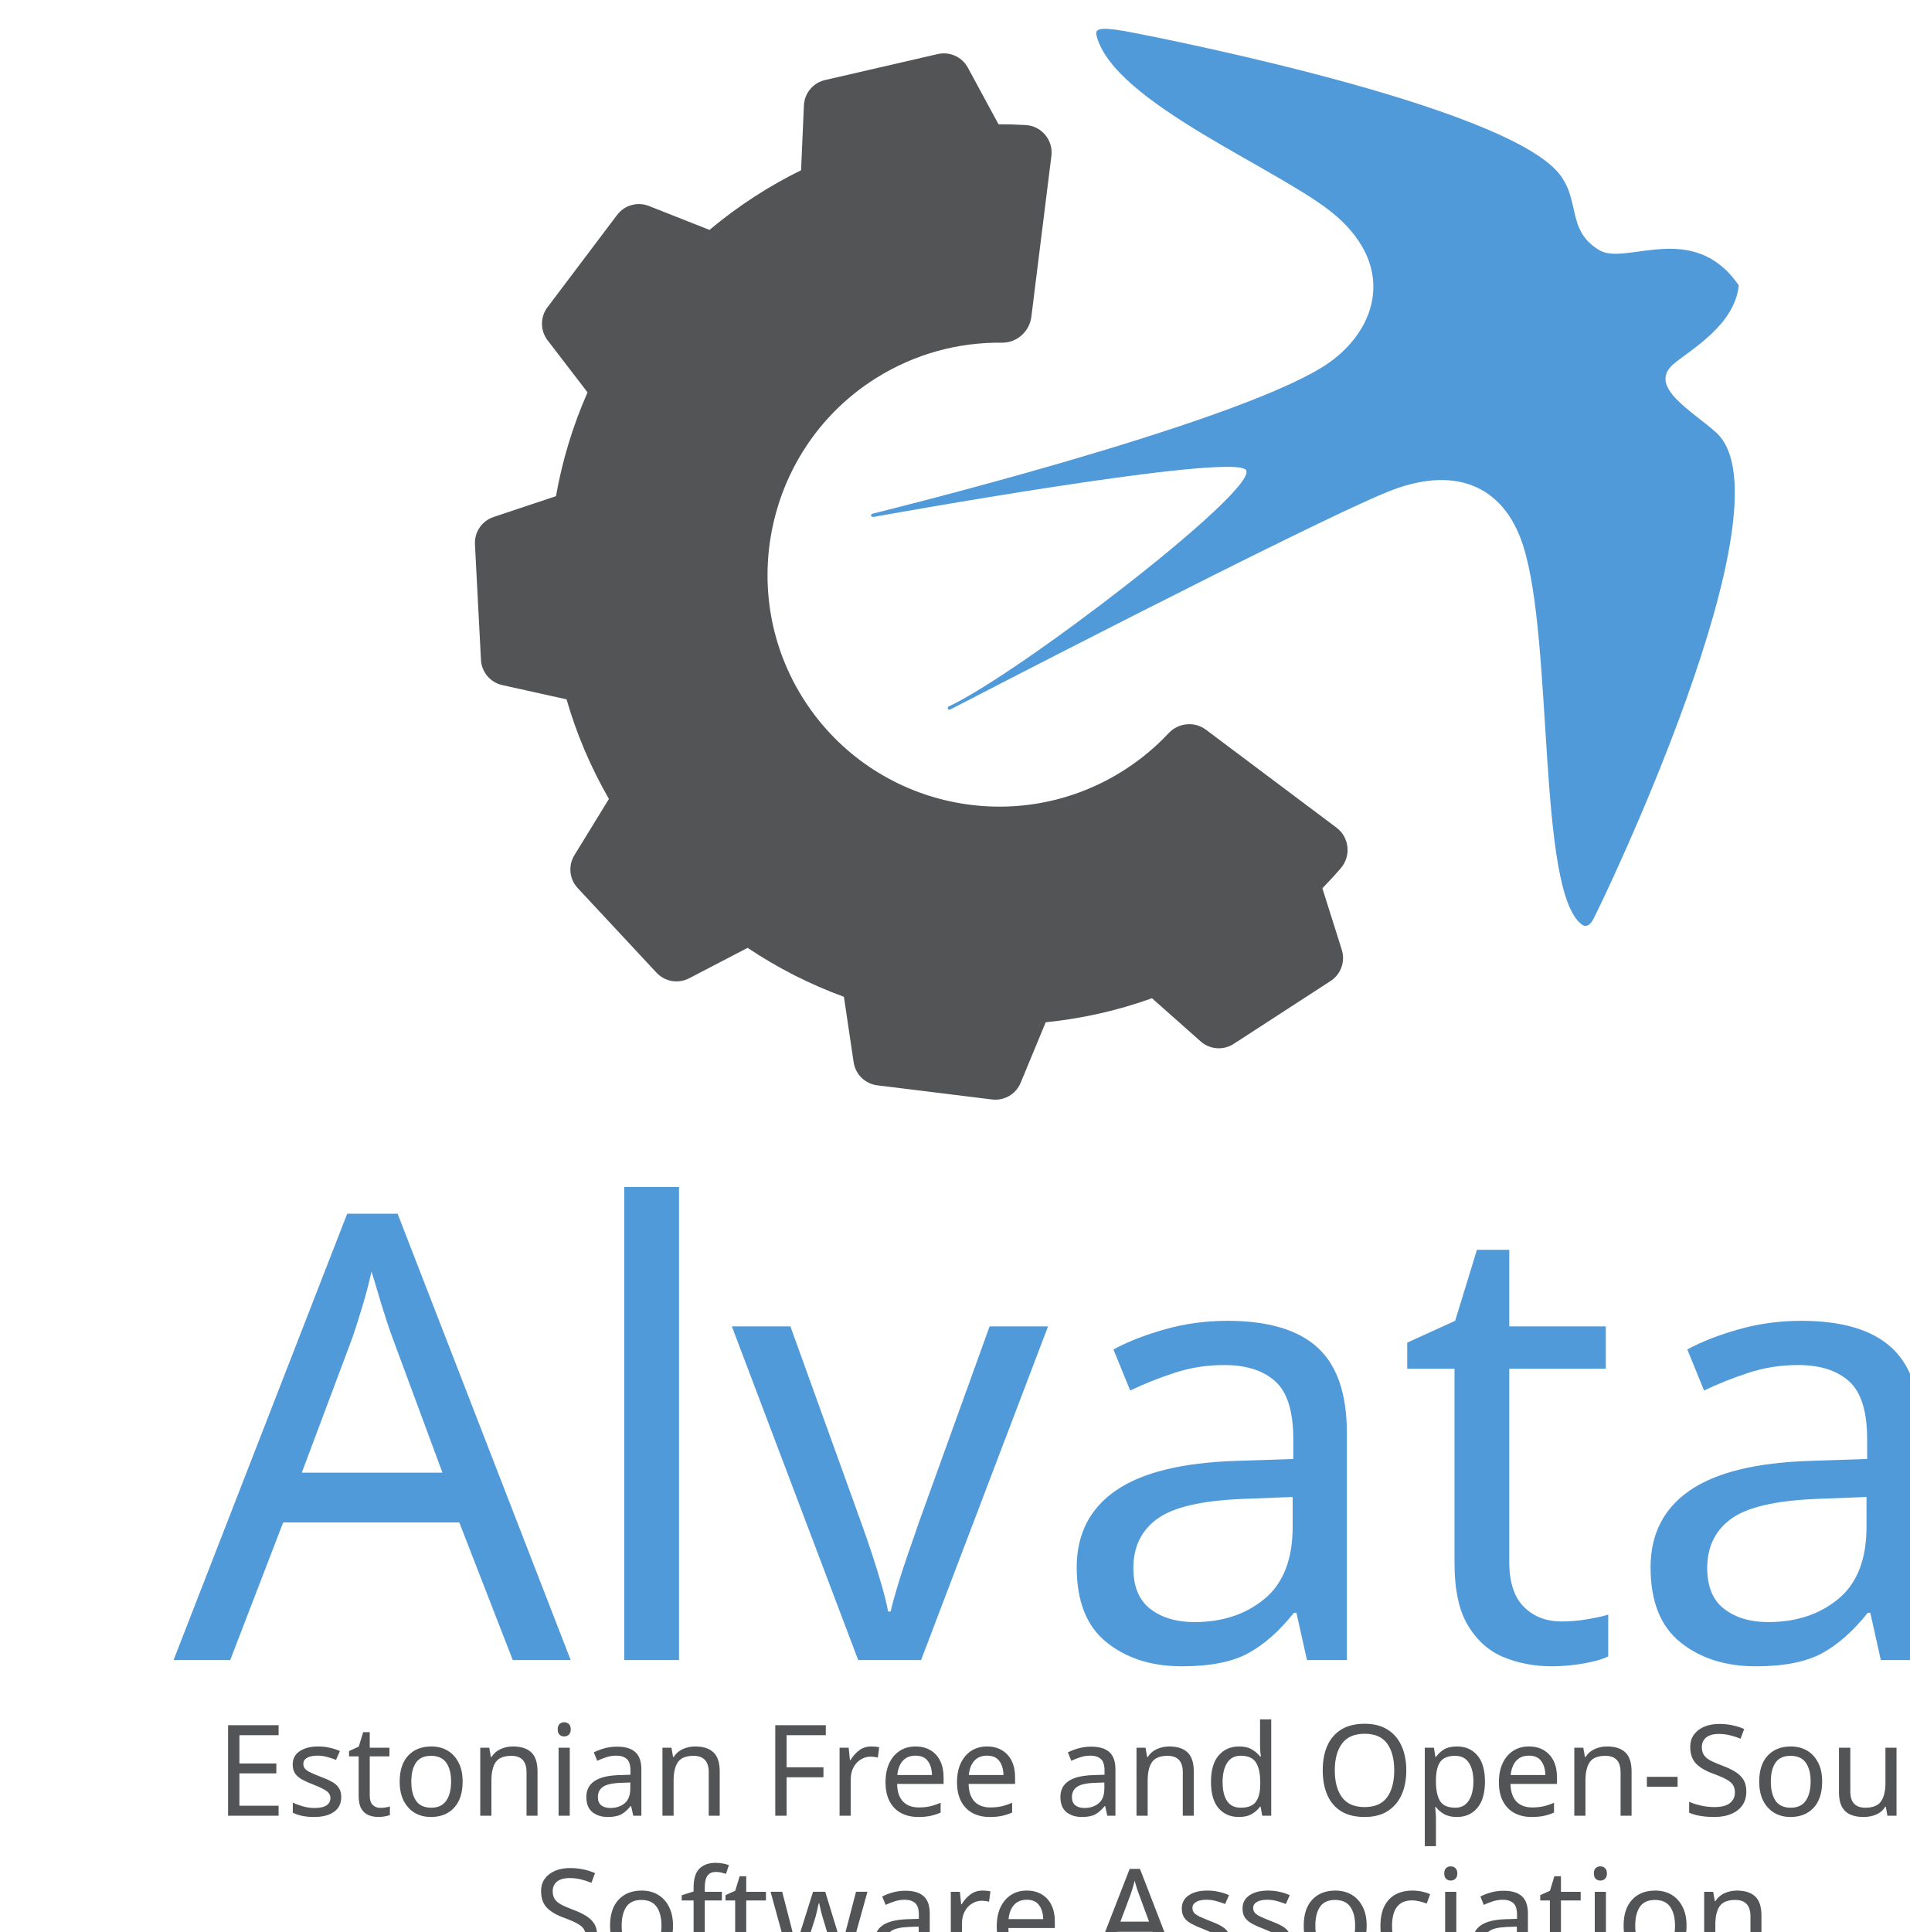
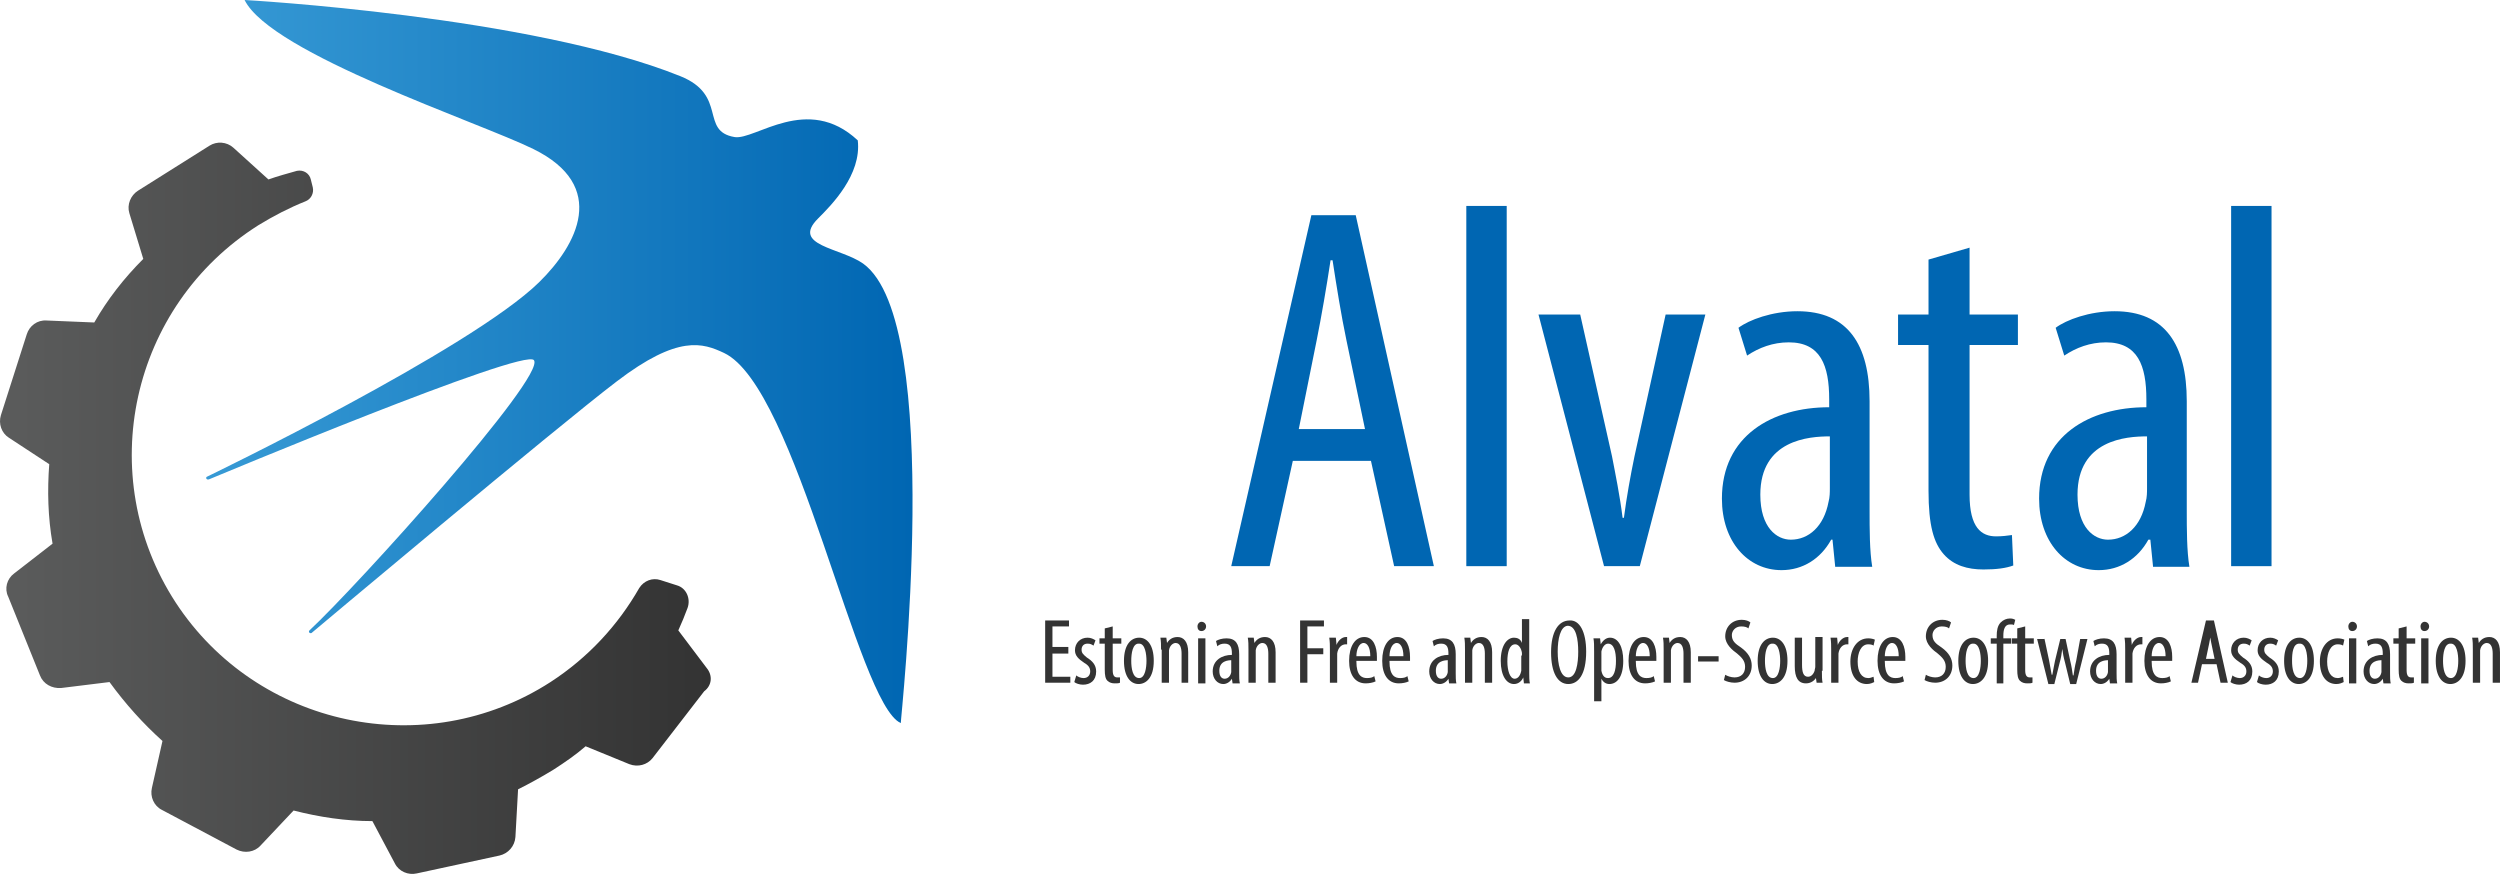
- <svg xmlns="http://www.w3.org/2000/svg" version="1.1" viewbox="0 0 400 340">
-   <path fill="#535456" d="m182.43,27.083-3.469,27.857c-0.32,2.578-2.511,4.545-5.11,4.513-7.51-0.095-15.126,1.905-21.936,6.203-18.892,11.927-24.446,37.199-12.284,55.941,12.098,18.645,37.019,23.951,55.664,11.854,2.799-1.817,5.298-3.923,7.482-6.253,1.706-1.82,4.492-2.091,6.487-0.595l22.636,16.979c2.248,1.688,2.577,4.918,0.743,7.05-1.02,1.186-2.088,2.34-3.188,3.471l3.369,10.673c0.64,2.03-0.147,4.246-1.933,5.405l-16.834,10.923c-1.786,1.158-4.131,0.974-5.723-0.437l-8.447-7.488c-6.019,2.162-12.212,3.542-18.437,4.17l-4.354,10.506c-0.814,1.966-2.84,3.147-4.953,2.887l-19.917-2.454c-2.112-0.261-3.791-1.898-4.104-4.003l-1.688-11.354c-5.853-2.141-11.469-4.982-16.707-8.495l-10.157,5.286c-1.888,0.982-4.199,0.585-5.65-0.972l-13.68-14.682c-1.451-1.557-1.685-3.89-0.571-5.705l5.99-9.757c-3.197-5.555-5.643-11.356-7.352-17.279l-11.149-2.472c-2.078-0.461-3.593-2.252-3.703-4.377l-1.043-20.049c-0.11-2.125,1.21-4.063,3.23-4.737l10.828-3.614c1.096-6.187,2.932-12.237,5.479-18.008l-6.928-9.028c-1.296-1.689-1.309-4.037-0.027-5.735l12.085-16.021c1.281-1.7,3.542-2.332,5.522-1.551l10.511,4.15c2.437-2.043,5.023-3.962,7.759-5.738,2.65-1.718,5.363-3.254,8.129-4.613l0.491-11.241c0.093-2.127,1.593-3.929,3.667-4.407l19.555-4.506c2.074-0.478,4.212,0.487,5.226,2.357l5.322,9.822c1.568-0.001,3.133,0.043,4.695,0.136,2.771,0.147,4.823,2.614,4.481,5.362" />
-   <path fill="#509ad9" d="m229.53,63.634c-16.596,10.387-78.156,25.488-78.156,25.488-0.357,0.105-0.303,0.636,0.234,0.55,0,0,63.124-11.426,64.639-8.061,1.681,3.736-39.55,35.347-51.618,40.94-0.35,0.162-0.126,0.688,0.234,0.55,0,0,61.59-31.925,75.823-37.739,11.419-4.667,20.152-1.444,23.596,9.274,5.326,16.58,2.419,60.116,10.227,65.781,0.583,0.422,1.268,0.243,1.873-0.803,1.18-2.041,35.02-72.176,21.421-84.556-4.095-3.728-12.06-7.987-7.391-11.925,2.925-2.468,10.609-6.724,11.293-13.632-7.885-11.429-19.535-3.353-24.17-6.083-6.231-3.671-2.778-9.538-8.101-14.457-12.9-11.934-72.7-23.295-74.21-23.554-4.304-0.736-5.252-0.461-4.963,0.727,2.87,11.752,32.257,23.324,41.47,31.228,10.851,9.31,6.955,20.548-2.189,26.27" />
-   <text style="text-anchor:middle;text-align:center;" font-size="22px" y="315" x="200" font-family="Nexa Light" fill="#535456">Estonian Free and Open-Source</text>
-   <text style="text-anchor:middle;text-align:center;" font-size="22px" y="340" x="200" font-family="Nexa Light" fill="#535456">Software Association</text>
-   <text style="text-anchor:middle;text-align:center;" font-size="108px" font-style="normal" y="288" x="200" font-family="Nexa Light" fill="#509ad9">Alvatal</text>
+ <svg xmlns="http://www.w3.org/2000/svg" version="1.1" viewBox="0 0 377.54 131.98">
+   <defs>
+     <linearGradient id="SVGID_7_" y2="183.93" gradientUnits="userSpaceOnUse" x2="780.33" y1="183.93" x1="673.68">
+       <stop stop-color="#379AD5" offset="0" />
+       <stop stop-color="#0066B2" offset="1" />
+     </linearGradient>
+     <linearGradient id="SVGID_8_" y2="206.4" gradientUnits="userSpaceOnUse" x2="749.94" y1="206.4" x1="642.7">
+       <stop stop-color="#5B5C5C" offset="0" />
+       <stop stop-color="#333" offset="1" />
+     </linearGradient>
+   </defs>
+   <g transform="translate(-11.23159,-563.5168)">
+     <g transform="translate(-631.3316,434.0168)">
+       <path fill="url(#SVGID_7_)" d="m772.9,169.3c-3.4-2.4-10.9-2.7-6.8-6.8,2-2,6.6-6.6,6-11.8-7.6-7.1-15.5,0-18.6-0.5-5.3-0.9-1-6.3-8.2-9.2-22.6-9.1-65.8-11.5-65.8-11.5,4,8.1,35.5,18.5,43.6,22.5,11.4,5.6,6.6,14.5,0.9,20.1-10.4,10.2-50.2,29.4-50.2,29.4-0.2,0.1-0.1,0.5,0.3,0.4,0,0,47.8-20,49.1-18,1.8,2.5-26.6,34-33.9,40.8-0.2,0.2,0,0.5,0.3,0.4,0,0,36.9-31,46.1-38,9.3-7.1,13-5.8,16.2-4.3,11,5.2,20.1,53,26.7,55.9-0.1-0.2,6.7-60.5-5.7-69.4z" />
+       <path fill="url(#SVGID_8_)" d="m749.3,230.4-4.3-5.7c0.5-1.1,1-2.3,1.4-3.4,0.5-1.4-0.2-3-1.6-3.4l-2.5-0.8c-1.2-0.4-2.5,0.1-3.2,1.2-3.2,5.6-7.7,10.5-13.4,14.2-18.9,12.2-44.3,6.8-56.6-12-12.5-19.2-6.8-44.8,12.5-57,2.3-1.4,4.6-2.6,7.1-3.6,0.8-0.3,1.3-1.2,1.1-2.1l-0.3-1.2c-0.2-0.9-1.1-1.5-2.1-1.3-1.4,0.4-2.9,0.8-4.3,1.3l-5.3-4.8c-1-0.9-2.5-1-3.6-0.3l-10.8,6.8c-1.1,0.7-1.7,2.1-1.3,3.4l2.1,6.9c-2.9,2.9-5.4,6.1-7.4,9.6l-7.2-0.3c-1.4-0.1-2.6,0.8-3,2.1l-3.9,12.2c-0.4,1.3,0.1,2.7,1.2,3.4l6.1,4c-0.3,4-0.2,8,0.5,12l-5.8,4.5c-1.1,0.8-1.5,2.3-0.9,3.5l4.8,11.9c0.5,1.3,1.8,2,3.2,1.9l7.3-0.9c2.4,3.3,5.1,6.3,8,8.9l-1.6,7.1c-0.3,1.3,0.3,2.7,1.5,3.3l11.3,6c1.2,0.6,2.7,0.4,3.6-0.6l5-5.3c3.9,1,7.9,1.6,11.9,1.6l3.4,6.4c0.6,1.2,2,1.8,3.3,1.5l12.5-2.7c1.3-0.3,2.3-1.4,2.4-2.8l0.4-7.2c1.8-0.9,3.6-1.9,5.4-3,1.7-1.1,3.3-2.2,4.8-3.5l6.6,2.7c1.3,0.5,2.7,0.1,3.5-0.9l7.8-10.1c1.2-0.9,1.3-2.4,0.4-3.5z" />
+       <path fill="#0066b2" d="m837.8,199.1-3.5,15.9h-5.8l12.1-53h6.7l11.8,53h-6l-3.5-15.9h-11.8zm10.9-4.8-2.8-13.4c-0.8-3.8-1.5-8.2-2.1-12.1h-0.3c-0.6,4-1.4,8.6-2.1,12.1l-2.7,13.4h10z" />
+       <path fill="#0066b2" d="m864,160.6h6.1v54.4h-6.1v-54.4z" />
+       <path fill="#0066b2" d="m881.2,177,4.8,21.4c0.5,2.6,1.2,6,1.6,9.3h0.2c0.4-3.1,1-6.4,1.6-9.3l4.7-21.4h6l-9.9,38h-5.4l-9.9-38h6.3z" />
+       <path fill="#0066b2" d="m919.7,215-0.4-4h-0.2c-1.6,2.9-4.3,4.6-7.5,4.6-5.1,0-9-4.3-9-10.8,0-9.5,7.6-13.8,16.2-13.8v-1.2c0-5.1-1.3-8.6-6.1-8.6-2.4,0-4.5,0.8-6.3,2l-1.3-4.2c1.6-1.2,5.1-2.5,8.9-2.5,7.6,0,10.9,5,10.9,13.6v16.4c0,2.9,0,6.2,0.4,8.6h-5.6zm-0.8-19.6c-3.1,0-10.5,0.5-10.5,8.8,0,5,2.5,6.8,4.6,6.8,2.7,0,5-2,5.7-5.7,0.2-0.7,0.2-1.5,0.2-2.1v-7.8z" />
+       <path fill="#0066b2" d="M940,166.9v10.1h7.3v4.6h-7.3v22.6c0,5,1.8,6.3,4,6.3,0.9,0,1.7-0.1,2.4-0.2l0.2,4.6c-1.1,0.4-2.5,0.6-4.5,0.6-2.4,0-4.5-0.6-6-2.3s-2.3-4.3-2.3-9.6v-22h-4.6v-4.6h4.6v-8.3l6.2-1.8z" />
+       <path fill="#0066b2" d="m967.7,215-0.4-4h-0.3c-1.6,2.9-4.3,4.6-7.5,4.6-5.1,0-9-4.3-9-10.8,0-9.5,7.6-13.8,16.2-13.8v-1.2c0-5.1-1.3-8.6-6.1-8.6-2.4,0-4.5,0.8-6.3,2l-1.3-4.2c1.6-1.2,5.1-2.5,8.9-2.5,7.6,0,10.9,5,10.9,13.6v16.4c0,2.9,0,6.2,0.4,8.6h-5.5zm-0.9-19.6c-3.1,0-10.5,0.5-10.5,8.8,0,5,2.5,6.8,4.6,6.8,2.7,0,5-2,5.7-5.7,0.2-0.7,0.2-1.5,0.2-2.1v-7.8z" />
+       <path fill="#0066b2" d="m979.5,160.6h6.1v54.4h-6.1v-54.4z" />
+       <path fill="#333" d="m803.9,228.2h-2.4v3.5h2.7v0.9h-3.8v-9.4h3.6v0.9h-2.5v3.1h2.4v1z" />
+       <path fill="#333" d="m805.1,231.5c0.2,0.2,0.7,0.4,1.1,0.4,0.6,0,1-0.4,1-1,0-0.5-0.2-0.9-0.9-1.3-0.9-0.6-1.4-1.1-1.4-1.9,0-1.1,0.8-1.9,1.9-1.9,0.5,0,0.9,0.2,1.2,0.4l-0.3,0.8c-0.3-0.2-0.5-0.3-0.9-0.3-0.6,0-0.9,0.4-0.9,0.9s0.2,0.7,0.8,1.2c0.8,0.5,1.4,1.1,1.4,2.1,0,1.4-0.9,2-2,2-0.5,0-1.1-0.2-1.3-0.4l0.3-1z" />
+       <path fill="#333" d="m810.6,224.1v1.8h1.3v0.8h-1.3v4c0,0.9,0.3,1.1,0.7,1.1h0.4v0.8c-0.2,0.1-0.4,0.1-0.8,0.1s-0.8-0.1-1.1-0.4-0.4-0.8-0.4-1.7v-3.9h-0.8v-0.8h0.8v-1.5l1.2-0.3z" />
+       <path fill="#333" d="m816.8,229.3c0,2.6-1.2,3.5-2.3,3.5-1.2,0-2.2-1.1-2.2-3.5,0-2.5,1.1-3.5,2.3-3.5s2.2,1.1,2.2,3.5zm-3.4,0c0,1.1,0.2,2.6,1.2,2.6,0.9,0,1.1-1.6,1.1-2.6s-0.2-2.6-1.1-2.6c-1-0.1-1.2,1.5-1.2,2.6z" />
+       <path fill="#333" d="m817.9,227.6c0-0.8,0-1.2-0.1-1.8h0.9l0.1,0.8c0.3-0.5,0.8-0.9,1.6-0.9,0.9,0,1.6,0.7,1.6,2.3v4.6h-1v-4.4c0-0.8-0.2-1.6-0.9-1.6-0.4,0-0.9,0.4-1,1.1v0.6,4.3h-1.1v-5z" />
+       <path fill="#333" d="m824.7,224.1c0,0.4-0.3,0.7-0.7,0.7s-0.6-0.3-0.6-0.7,0.3-0.7,0.6-0.7c0.4,0,0.7,0.3,0.7,0.7zm-1.2,8.6v-6.8h1.1v6.8h-1.1z" />
+       <path fill="#333" d="m828.7,232.7-0.1-0.7c-0.3,0.5-0.8,0.8-1.3,0.8-0.9,0-1.6-0.8-1.6-1.9,0-1.7,1.4-2.5,2.9-2.5v-0.2c0-0.9-0.2-1.5-1.1-1.5-0.4,0-0.8,0.1-1.1,0.4l-0.2-0.8c0.3-0.2,0.9-0.4,1.6-0.4,1.4,0,1.9,0.9,1.9,2.4v2.9c0,0.5,0,1.1,0.1,1.5h-1.1zm-0.1-3.5c-0.6,0-1.9,0.1-1.9,1.6,0,0.9,0.4,1.2,0.8,1.2,0.5,0,0.9-0.4,1-1v-0.4-1.4z" />
+       <path fill="#333" d="m831.1,227.6c0-0.8,0-1.2-0.1-1.8h0.9l0.1,0.8c0.3-0.5,0.8-0.9,1.6-0.9,0.9,0,1.6,0.7,1.6,2.3v4.6h-1.1v-4.4c0-0.8-0.2-1.6-0.9-1.6-0.4,0-0.9,0.4-1,1.1v0.6,4.3h-1.1v-5z" />
+       <path fill="#333" d="m838.9,223.2h3.6v0.9h-2.5v3.3h2.4v0.9h-2.4v4.3h-1.1v-9.4z" />
+       <path fill="#333" d="m843.4,227.6c0-0.6,0-1.2-0.1-1.8h1l0.1,1.1c0.2-0.6,0.8-1.2,1.4-1.2h0.2v1.1h-0.2c-0.7,0-1.2,0.6-1.3,1.4v0.6,3.8h-1.1v-5z" />
+       <path fill="#333" d="m847.4,229.4c0,2.1,0.8,2.5,1.6,2.5,0.5,0,0.9-0.1,1.1-0.3l0.2,0.8c-0.4,0.2-1,0.3-1.5,0.3-1.6,0-2.5-1.3-2.5-3.4,0-2.2,0.9-3.6,2.3-3.6s1.9,1.5,1.9,3v0.6h-3.1zm2.1-0.8c0-1.4-0.5-2-1-2-0.7,0-1.1,1-1.1,2h2.1z" />
+       <path fill="#333" d="m852.4,229.4c0,2.1,0.8,2.5,1.6,2.5,0.5,0,0.9-0.1,1.1-0.3l0.2,0.8c-0.4,0.2-1,0.3-1.5,0.3-1.6,0-2.5-1.3-2.5-3.4,0-2.2,0.9-3.6,2.3-3.6s1.9,1.5,1.9,3v0.6h-3.1zm2.1-0.8c0-1.4-0.5-2-1-2-0.7,0-1.1,1-1.1,2h2.1z" />
+       <path fill="#333" d="m861.4,232.7-0.1-0.7c-0.3,0.5-0.8,0.8-1.3,0.8-0.9,0-1.6-0.8-1.6-1.9,0-1.7,1.4-2.5,2.9-2.5v-0.2c0-0.9-0.2-1.5-1.1-1.5-0.4,0-0.8,0.1-1.1,0.4l-0.2-0.8c0.3-0.2,0.9-0.4,1.6-0.4,1.4,0,1.9,0.9,1.9,2.4v2.9c0,0.5,0,1.1,0.1,1.5h-1.1zm-0.1-3.5c-0.6,0-1.9,0.1-1.9,1.6,0,0.9,0.4,1.2,0.8,1.2,0.5,0,0.9-0.4,1-1v-0.4-1.4z" />
+       <path fill="#333" d="m863.8,227.6c0-0.8,0-1.2-0.1-1.8h0.9l0.1,0.8c0.3-0.5,0.8-0.9,1.6-0.9,0.9,0,1.6,0.7,1.6,2.3v4.6h-1.1v-4.4c0-0.8-0.2-1.6-0.9-1.6-0.4,0-0.9,0.4-1,1.1v0.6,4.3h-1.1v-5z" />
+       <path fill="#333" d="m873.5,223v8.1c0,0.5,0,1.2,0.1,1.6h-0.9l-0.1-0.9c-0.2,0.5-0.7,1-1.4,1-1.1,0-2-1.2-2-3.5,0-2.4,1-3.5,2-3.5,0.5,0,1,0.2,1.2,0.8v-3.6h1.1zm-1.1,5.5v-0.4c-0.1-0.7-0.5-1.3-1-1.3-0.9,0-1.2,1.2-1.2,2.6s0.4,2.6,1.1,2.6c0.3,0,0.8-0.2,1-1.2v-0.4-1.9z" />
+       <path fill="#333" d="m882.1,227.9c0,3.5-1.2,4.9-2.7,4.9-1.6,0-2.6-1.7-2.6-4.8s1.1-4.8,2.8-4.8c1.5-0.1,2.5,1.7,2.5,4.7zm-4.3,0c0,1.9,0.4,3.9,1.6,3.9s1.5-2.1,1.5-3.9-0.3-3.9-1.6-3.9c-1.1,0.1-1.5,2-1.5,3.9z" />
+       <path fill="#333" d="m883.3,228c0-1,0-1.6-0.1-2.1h1l0.1,0.9c0.4-0.7,0.9-1,1.4-1,1.2,0,2,1.3,2,3.5,0,2.5-1,3.5-2.1,3.5-0.6,0-1-0.4-1.2-0.8v3.4h-1.1v-7.4zm1.1,2.2v0.6c0.2,1,0.7,1.1,1,1.1,0.9,0,1.2-1.2,1.2-2.6s-0.3-2.6-1.2-2.6c-0.5,0-0.9,0.6-1,1.2v0.5,1.8z" />
+       <path fill="#333" d="m889.6,229.4c0,2.1,0.8,2.5,1.6,2.5,0.5,0,0.9-0.1,1.1-0.3l0.2,0.8c-0.4,0.2-1,0.3-1.5,0.3-1.6,0-2.5-1.3-2.5-3.4,0-2.2,0.9-3.6,2.3-3.6s1.9,1.5,1.9,3v0.6h-3.1zm2.1-0.8c0-1.4-0.5-2-1-2-0.7,0-1.1,1-1.1,2h2.1z" />
+       <path fill="#333" d="m893.8,227.6c0-0.8,0-1.2-0.1-1.8h0.9l0.1,0.8c0.3-0.5,0.8-0.9,1.6-0.9,0.9,0,1.6,0.7,1.6,2.3v4.6h-1.1v-4.4c0-0.8-0.2-1.6-0.9-1.6-0.4,0-0.9,0.4-1,1.1v0.6,4.3h-1.1v-5z" />
+       <path fill="#333" d="m902.1,228.6v0.8h-3.1v-0.8h3.1z" />
+       <path fill="#333" d="m903.1,231.4c0.3,0.2,0.9,0.4,1.4,0.4,1,0,1.6-0.6,1.6-1.6,0-0.9-0.5-1.4-1.2-2-0.7-0.5-1.8-1.4-1.8-2.6,0-1.4,1-2.5,2.5-2.5,0.6,0,1.1,0.2,1.3,0.4l-0.3,0.9c-0.2-0.2-0.6-0.3-1.1-0.3-0.9,0-1.4,0.7-1.4,1.3,0,0.9,0.5,1.3,1.4,1.9,1.1,0.8,1.6,1.7,1.6,2.7,0,1.6-1.1,2.6-2.6,2.6-0.6,0-1.3-0.2-1.6-0.4l0.2-0.8z" />
+       <path fill="#333" d="m912.5,229.3c0,2.6-1.2,3.5-2.3,3.5-1.2,0-2.2-1.1-2.2-3.5,0-2.5,1.1-3.5,2.3-3.5s2.2,1.1,2.2,3.5zm-3.4,0c0,1.1,0.2,2.6,1.2,2.6,0.9,0,1.1-1.6,1.1-2.6s-0.2-2.6-1.1-2.6c-1-0.1-1.2,1.5-1.2,2.6z" />
+       <path fill="#333" d="m917.7,230.8c0,0.8,0,1.3,0.1,1.8h-0.9l-0.1-0.7c-0.2,0.3-0.7,0.8-1.5,0.8-1.2,0-1.7-0.9-1.7-2.6v-4.3h1.1v4.1c0,1.1,0.2,1.8,0.9,1.8,0.6,0,0.9-0.6,1-0.9,0-0.2,0.1-0.4,0.1-0.6v-4.5h1.1v5.1z" />
+       <path fill="#333" d="m919.1,227.6c0-0.6,0-1.2-0.1-1.8h1l0.1,1.1c0.2-0.6,0.8-1.2,1.4-1.2h0.2v1.1h-0.2c-0.7,0-1.2,0.6-1.3,1.4v0.6,3.8h-1.1v-5z" />
+       <path fill="#333" d="m925.6,232.5c-0.2,0.1-0.6,0.3-1.1,0.3-1.5,0-2.5-1.2-2.5-3.4,0-1.9,1-3.5,2.7-3.5,0.4,0,0.8,0.1,1,0.2l-0.2,0.9c-0.1-0.1-0.4-0.2-0.8-0.2-1.1,0-1.6,1.3-1.6,2.6,0,1.6,0.6,2.5,1.6,2.5,0.3,0,0.5-0.1,0.8-0.2l0.1,0.8z" />
+       <path fill="#333" d="m927.2,229.4c0,2.1,0.8,2.5,1.6,2.5,0.5,0,0.9-0.1,1.1-0.3l0.2,0.8c-0.4,0.2-1,0.3-1.5,0.3-1.6,0-2.5-1.3-2.5-3.4,0-2.2,0.9-3.6,2.3-3.6s1.9,1.5,1.9,3v0.6h-3.1zm2.1-0.8c0-1.4-0.5-2-1-2-0.7,0-1.1,1-1.1,2h2.1z" />
+       <path fill="#333" d="m933.4,231.4c0.3,0.2,0.9,0.4,1.4,0.4,1,0,1.6-0.6,1.6-1.6,0-0.9-0.5-1.4-1.2-2-0.7-0.5-1.8-1.4-1.8-2.6,0-1.4,1-2.5,2.5-2.5,0.6,0,1.1,0.2,1.3,0.4l-0.3,0.9c-0.2-0.2-0.6-0.3-1.1-0.3-0.9,0-1.4,0.7-1.4,1.3,0,0.9,0.5,1.3,1.4,1.9,1.1,0.8,1.6,1.7,1.6,2.7,0,1.6-1.1,2.6-2.6,2.6-0.6,0-1.3-0.2-1.6-0.4l0.2-0.8z" />
+       <path fill="#333" d="m942.8,229.3c0,2.6-1.2,3.5-2.3,3.5-1.2,0-2.2-1.1-2.2-3.5,0-2.5,1.1-3.5,2.3-3.5s2.2,1.1,2.2,3.5zm-3.4,0c0,1.1,0.2,2.6,1.2,2.6,0.9,0,1.1-1.6,1.1-2.6s-0.2-2.6-1.1-2.6c-1-0.1-1.2,1.5-1.2,2.6z" />
+       <path fill="#333" d="m944.1,232.7v-6h-0.9v-0.8h0.9v-0.4c0-0.7,0.1-1.5,0.6-2,0.4-0.4,0.9-0.6,1.4-0.6,0.4,0,0.6,0.1,0.8,0.2l-0.2,0.8c-0.1-0.1-0.3-0.1-0.6-0.1-0.8,0-1,0.8-1,1.7v0.4h1.2v0.8h-1.2v6h-1z" />
+       <path fill="#333" d="m948.4,224.1v1.8h1.3v0.8h-1.3v4c0,0.9,0.3,1.1,0.7,1.1h0.4v0.8c-0.2,0.1-0.4,0.1-0.8,0.1s-0.8-0.1-1.1-0.4-0.4-0.8-0.4-1.7v-3.9h-0.8v-0.8h0.8v-1.5l1.2-0.3z" />
+       <path fill="#333" d="m951.3,225.9,0.7,3.3c0.1,0.7,0.3,1.5,0.4,2.2h0.1c0.1-0.7,0.3-1.5,0.4-2.1l0.8-3.3h0.8l0.7,3.3c0.2,0.8,0.3,1.5,0.4,2.2h0.1c0.1-0.7,0.2-1.4,0.4-2.2l0.6-3.3h1.1l-1.7,6.8h-0.9l-0.8-3.3c-0.2-0.7-0.3-1.3-0.4-2-0.1,0.8-0.2,1.4-0.4,2.1l-0.8,3.2h-0.9l-1.7-6.8h1.1z" />
+       <path fill="#333" d="m961.2,232.7-0.1-0.7c-0.3,0.5-0.8,0.8-1.3,0.8-0.9,0-1.6-0.8-1.6-1.9,0-1.7,1.4-2.5,2.9-2.5v-0.2c0-0.9-0.2-1.5-1.1-1.5-0.4,0-0.8,0.1-1.1,0.4l-0.2-0.8c0.3-0.2,0.9-0.4,1.6-0.4,1.4,0,1.9,0.9,1.9,2.4v2.9c0,0.5,0,1.1,0.1,1.5h-1.1zm-0.2-3.5c-0.6,0-1.9,0.1-1.9,1.6,0,0.9,0.4,1.2,0.8,1.2,0.5,0,0.9-0.4,1-1v-0.4-1.4z" />
+       <path fill="#333" d="m963.5,227.6c0-0.6,0-1.2-0.1-1.8h1l0.1,1.1c0.2-0.6,0.8-1.2,1.4-1.2h0.2v1.1h-0.2c-0.7,0-1.2,0.6-1.3,1.4v0.6,3.8h-1.1v-5z" />
+       <path fill="#333" d="m967.5,229.4c0,2.1,0.8,2.5,1.6,2.5,0.5,0,0.9-0.1,1.1-0.3l0.2,0.8c-0.4,0.2-1,0.3-1.5,0.3-1.6,0-2.5-1.3-2.5-3.4,0-2.2,0.9-3.6,2.3-3.6s1.9,1.5,1.9,3v0.6h-3.1zm2.1-0.8c0-1.4-0.5-2-1-2-0.7,0-1.1,1-1.1,2h2.1z" />
+       <path fill="#333" d="m975.1,229.8-0.6,2.8h-1l2.2-9.4h1.2l2.1,9.4h-1.1l-0.6-2.8h-2.2zm1.9-0.8-0.5-2.4c-0.1-0.7-0.3-1.5-0.4-2.2h0.5c-0.1,0.7-0.3,1.5-0.4,2.2l-0.5,2.4h1.9z" />
+       <path fill="#333" d="m979.7,231.5c0.2,0.2,0.7,0.4,1.1,0.4,0.6,0,1-0.4,1-1,0-0.5-0.2-0.9-0.9-1.3-0.9-0.6-1.4-1.1-1.4-1.9,0-1.1,0.8-1.9,1.9-1.9,0.5,0,0.9,0.2,1.2,0.4l-0.3,0.8c-0.3-0.2-0.5-0.3-0.9-0.3-0.6,0-0.9,0.4-0.9,0.9s0.2,0.7,0.8,1.2c0.8,0.5,1.4,1.1,1.4,2.1,0,1.4-0.9,2-2,2-0.5,0-1.1-0.2-1.3-0.4l0.3-1z" />
+       <path fill="#333" d="m983.7,231.5c0.2,0.2,0.7,0.4,1.1,0.4,0.6,0,1-0.4,1-1,0-0.5-0.2-0.9-0.9-1.3-0.9-0.6-1.4-1.1-1.4-1.9,0-1.1,0.8-1.9,1.9-1.9,0.5,0,0.9,0.2,1.2,0.4l-0.3,0.8c-0.3-0.2-0.5-0.3-0.9-0.3-0.6,0-0.9,0.4-0.9,0.9s0.2,0.7,0.8,1.2c0.8,0.5,1.4,1.1,1.4,2.1,0,1.4-0.9,2-2,2-0.5,0-1.1-0.2-1.3-0.4l0.3-1z" />
+       <path fill="#333" d="m992,229.3c0,2.6-1.2,3.5-2.3,3.5-1.2,0-2.2-1.1-2.2-3.5,0-2.5,1.1-3.5,2.3-3.5s2.2,1.1,2.2,3.5zm-3.3,0c0,1.1,0.2,2.6,1.2,2.6,0.9,0,1.1-1.6,1.1-2.6s-0.2-2.6-1.1-2.6c-1.1-0.1-1.2,1.5-1.2,2.6z" />
+       <path fill="#333" d="m996.5,232.5c-0.2,0.1-0.6,0.3-1.1,0.3-1.5,0-2.5-1.2-2.5-3.4,0-1.9,1-3.5,2.7-3.5,0.4,0,0.8,0.1,1,0.2l-0.2,0.9c-0.1-0.1-0.4-0.2-0.8-0.2-1.1,0-1.6,1.3-1.6,2.6,0,1.6,0.6,2.5,1.6,2.5,0.3,0,0.5-0.1,0.8-0.2l0.1,0.8z" />
+       <path fill="#333" d="m998.5,224.1c0,0.4-0.3,0.7-0.7,0.7s-0.6-0.3-0.6-0.7,0.3-0.7,0.6-0.7c0.4,0,0.7,0.3,0.7,0.7zm-1.2,8.6v-6.8h1.1v6.8h-1.1z" />
+       <path fill="#333" d="m1002.5,232.7-0.1-0.7c-0.3,0.5-0.8,0.8-1.3,0.8-0.9,0-1.6-0.8-1.6-1.9,0-1.7,1.4-2.5,2.9-2.5v-0.2c0-0.9-0.2-1.5-1.1-1.5-0.4,0-0.8,0.1-1.1,0.4l-0.2-0.8c0.3-0.2,0.9-0.4,1.6-0.4,1.4,0,1.9,0.9,1.9,2.4v2.9c0,0.5,0,1.1,0.1,1.5h-1.1zm-0.2-3.5c-0.6,0-1.9,0.1-1.9,1.6,0,0.9,0.4,1.2,0.8,1.2,0.5,0,0.9-0.4,1-1v-0.4-1.4z" />
+       <path fill="#333" d="m1006,224.1v1.8h1.3v0.8h-1.3v4c0,0.9,0.3,1.1,0.7,1.1h0.4v0.8c-0.2,0.1-0.4,0.1-0.8,0.1s-0.8-0.1-1.1-0.4-0.4-0.8-0.4-1.7v-3.9h-0.8v-0.8h0.8v-1.5l1.2-0.3z" />
+       <path fill="#333" d="m1009.4,224.1c0,0.4-0.3,0.7-0.7,0.7s-0.6-0.3-0.6-0.7,0.3-0.7,0.6-0.7c0.4,0,0.7,0.3,0.7,0.7zm-1.2,8.6v-6.8h1.1v6.8h-1.1z" />
+       <path fill="#333" d="m1014.9,229.3c0,2.6-1.2,3.5-2.3,3.5-1.2,0-2.2-1.1-2.2-3.5,0-2.5,1.1-3.5,2.3-3.5s2.2,1.1,2.2,3.5zm-3.4,0c0,1.1,0.2,2.6,1.2,2.6,0.9,0,1.1-1.6,1.1-2.6s-0.2-2.6-1.1-2.6c-1-0.1-1.2,1.5-1.2,2.6z" />
+       <path fill="#333" d="m1016,227.6c0-0.8,0-1.2-0.1-1.8h0.9l0.1,0.8c0.3-0.5,0.8-0.9,1.6-0.9,0.9,0,1.6,0.7,1.6,2.3v4.6h-1.1v-4.4c0-0.8-0.2-1.6-0.9-1.6-0.4,0-0.9,0.4-1,1.1v0.6,4.3h-1.1v-5z" />
+     </g>
+   </g>
</svg>
